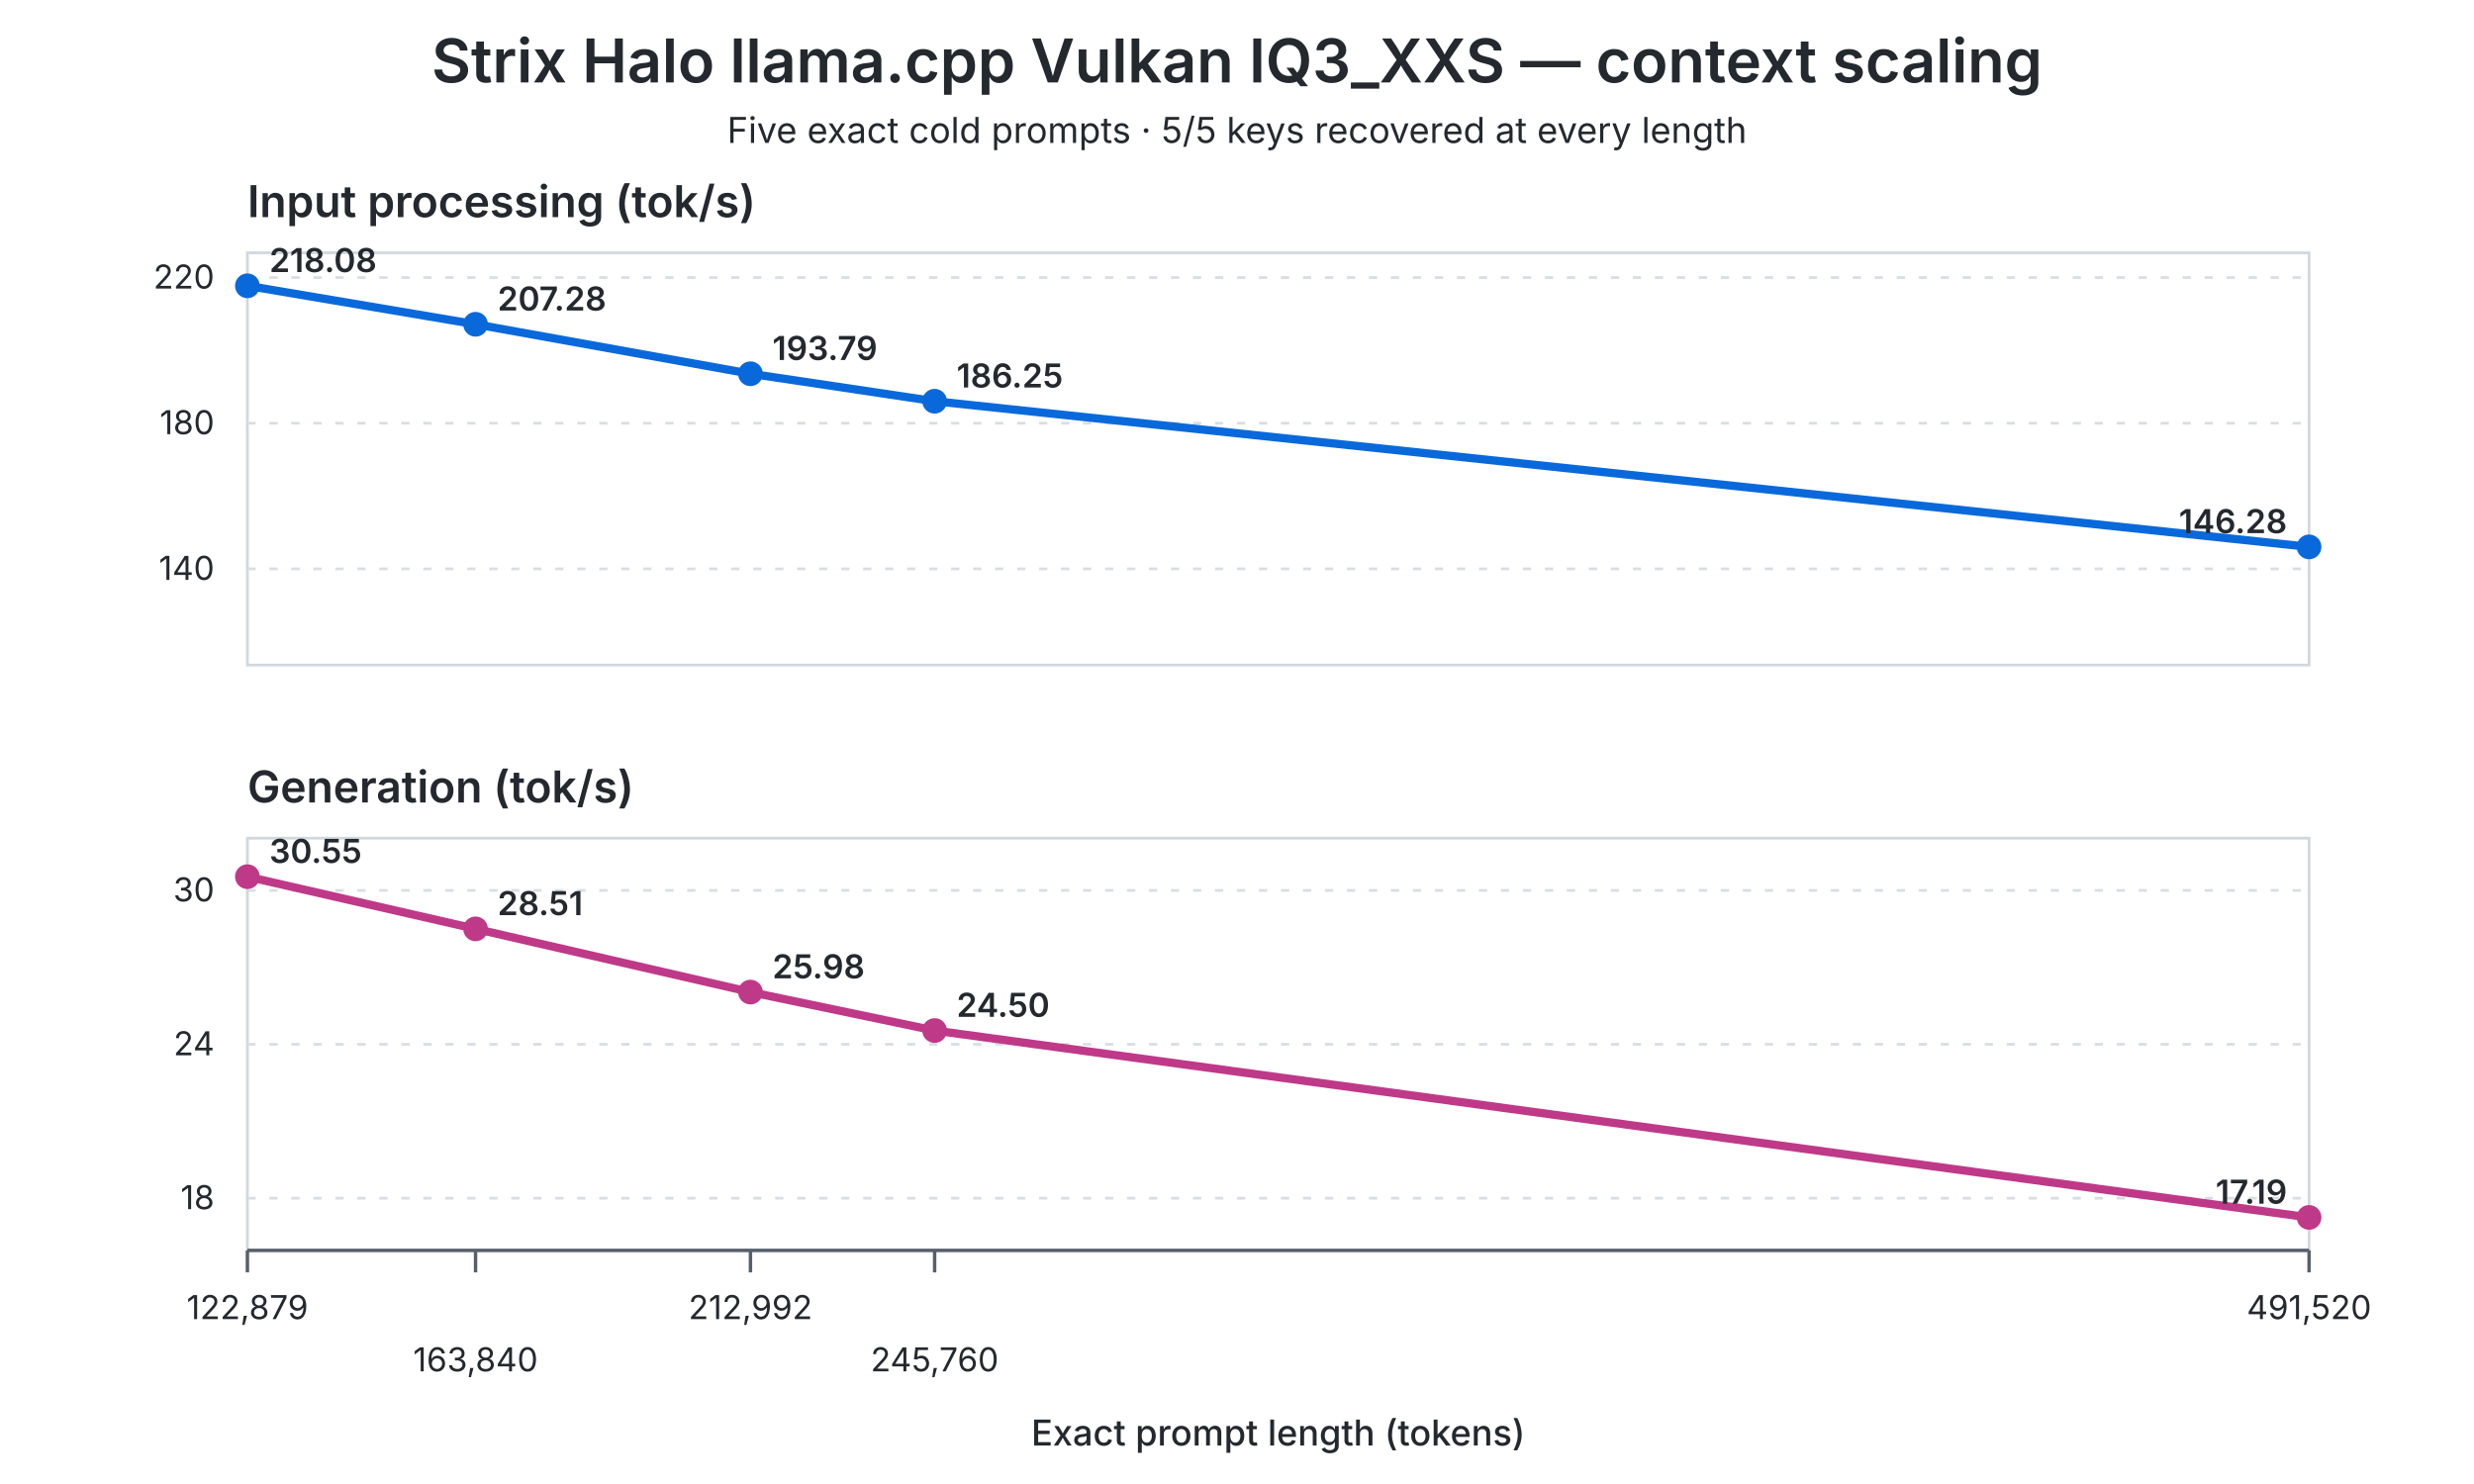
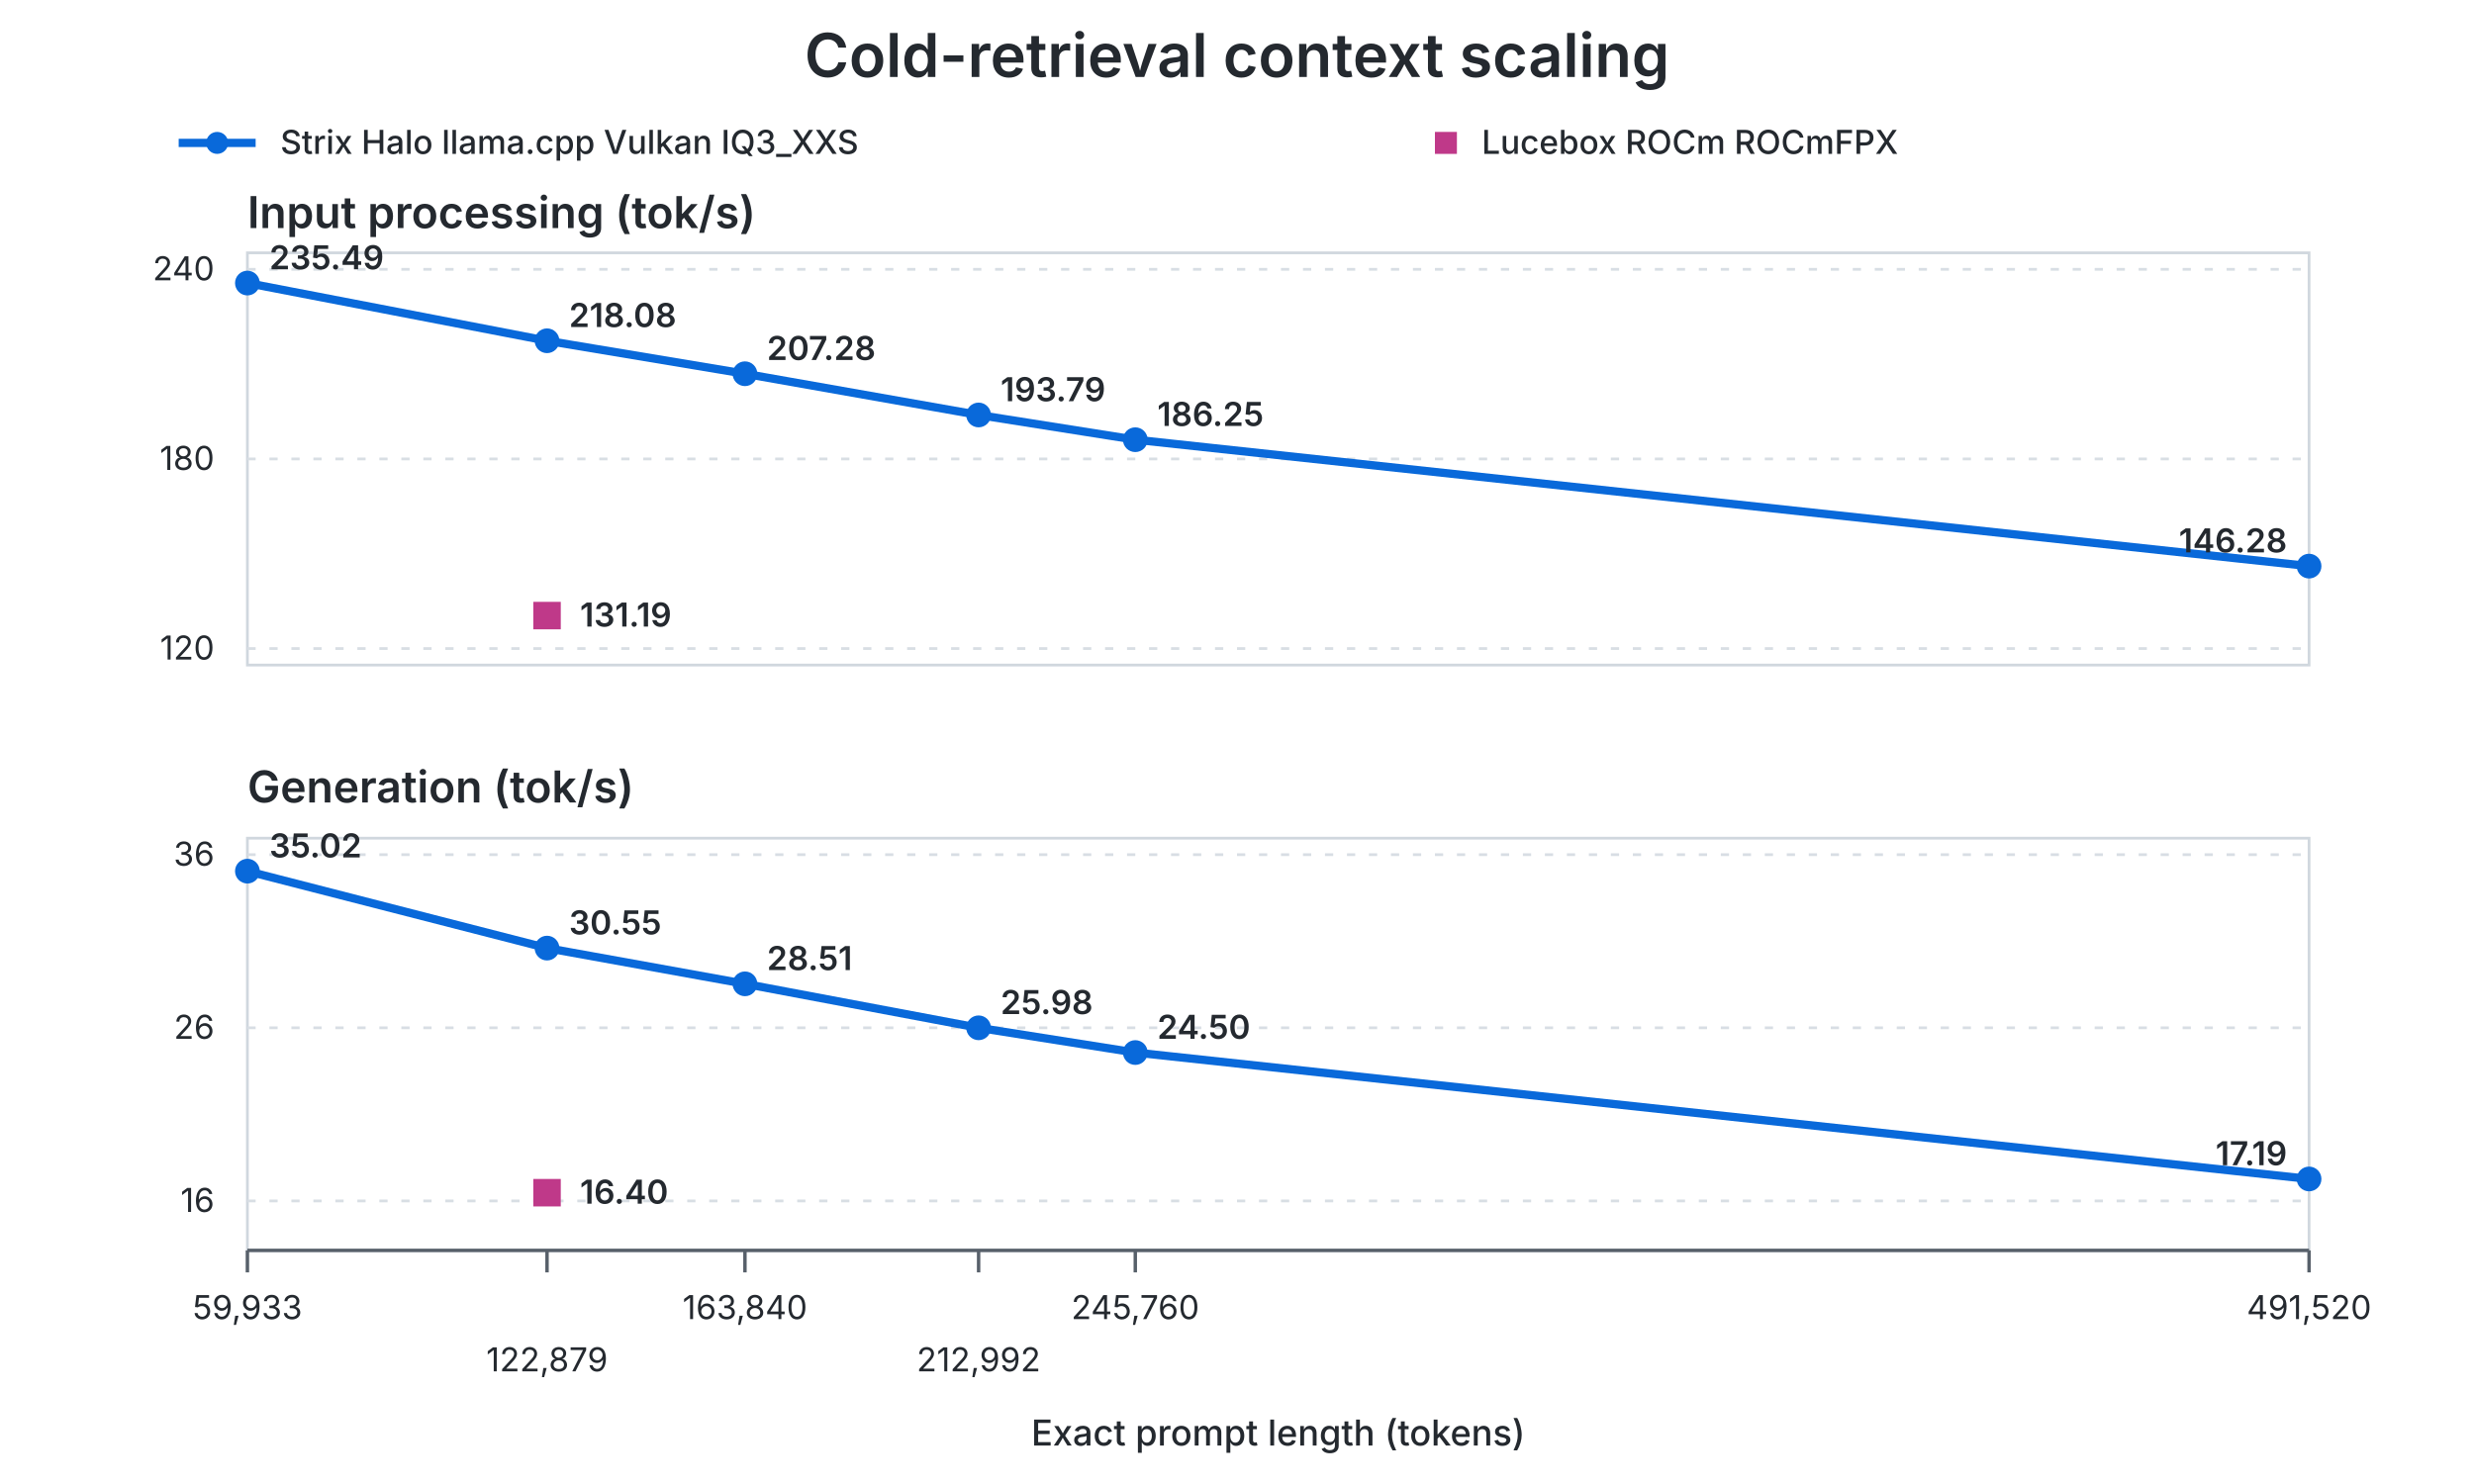
<svg xmlns="http://www.w3.org/2000/svg" viewBox="0 0 900 540" role="img" aria-labelledby="title description">
  <style>
    .background { fill: #ffffff; }
    .frame { fill: none; stroke: #d0d7de; stroke-width: 1; }
    .grid { stroke: #d8dee4; stroke-width: 1; stroke-dasharray: 3 5; }
    .axis { stroke: #57606a; stroke-width: 1.25; }
-     .input-line { fill: none; stroke: #0969da; stroke-width: 3; }
-     .input-point { fill: #0969da; }
-     .generation-line { fill: none; stroke: #bf3989; stroke-width: 3; }
-     .generation-point { fill: #bf3989; }
+     .vulkan-line { fill: none; stroke: #0969da; stroke-width: 3; }
+     .vulkan-point { fill: #0969da; }
+     .rocm-point { fill: #bf3989; }
    text { fill: #24292f; font-family: -apple-system, BlinkMacSystemFont, "Segoe UI", sans-serif; }
    .chart-title { font-size: 22px; font-weight: 600; }
+     .legend { font-size: 12px; font-weight: 500; }
    .panel-title { font-size: 16px; font-weight: 600; }
    .tick { font-size: 12px; }
    .value { font-size: 12px; font-weight: 600; }
    .axis-title { font-size: 13px; font-weight: 500; }
-     .pass { font-size: 13px; }
    @media (prefers-color-scheme: dark) {
      .background { fill: #0d1117; }
      .frame { stroke: #30363d; }
      .grid { stroke: #30363d; }
      .axis { stroke: #8b949e; }
-       .input-line { stroke: #58a6ff; }
-       .input-point { fill: #58a6ff; }
-       .generation-line { stroke: #db61a2; }
-       .generation-point { fill: #db61a2; }
+       .vulkan-line { stroke: #58a6ff; }
+       .vulkan-point { fill: #58a6ff; }
+       .rocm-point { fill: #db61a2; }
      text { fill: #e6edf3; }
    }
  </style>
  <rect class="background" width="900" height="540" />
-   <text class="chart-title" x="450" y="30" text-anchor="middle">Strix Halo llama.cpp Vulkan IQ3_XXS — context scaling</text>
-   <text class="pass" x="450" y="52" text-anchor="middle">Five exact cold prompts · 5/5 keys recovered at every length</text>
-   <text class="panel-title" x="90" y="79">Input processing (tok/s)</text>
+   <text class="chart-title" x="450" y="28" text-anchor="middle">Cold-retrieval context scaling</text>
+   <line class="vulkan-line" x1="65" y1="52" x2="93" y2="52" />
+   <circle class="vulkan-point" cx="79" cy="52" r="4" />
+   <text class="legend" x="102" y="56">Strix Halo llama.cpp Vulkan IQ3_XXS</text>
+   <rect class="rocm-point" x="522" y="48" width="8" height="8" />
+   <text class="legend" x="539" y="56">Lucebox ROCm ROCmFPX</text>
+   <text class="panel-title" x="90" y="83">Input processing (tok/s)</text>
  <rect class="frame" x="90" y="92" width="750" height="150" />
-   <line class="grid" x1="90" y1="101" x2="840" y2="101" />
-   <line class="grid" x1="90" y1="154" x2="840" y2="154" />
-   <line class="grid" x1="90" y1="207" x2="840" y2="207" />
-   <text class="tick" x="78" y="105" text-anchor="end">220</text>
-   <text class="tick" x="78" y="158" text-anchor="end">180</text>
-   <text class="tick" x="78" y="211" text-anchor="end">140</text>
-   <path class="input-line" d="M90 104 L173 118 L273 136 L340 146 L840 199" />
-   <circle class="input-point" cx="90" cy="104" r="4.5" />
-   <circle class="input-point" cx="173" cy="118" r="4.5" />
-   <circle class="input-point" cx="273" cy="136" r="4.5" />
-   <circle class="input-point" cx="340" cy="146" r="4.5" />
-   <circle class="input-point" cx="840" cy="199" r="4.5" />
-   <text class="value" x="98" y="99">218.08</text>
-   <text class="value" x="181" y="113">207.28</text>
-   <text class="value" x="281" y="131">193.79</text>
-   <text class="value" x="348" y="141">186.25</text>
-   <text class="value" x="832" y="194" text-anchor="end">146.28</text>
+   <line class="grid" x1="90" y1="98" x2="840" y2="98" />
+   <line class="grid" x1="90" y1="167" x2="840" y2="167" />
+   <line class="grid" x1="90" y1="236" x2="840" y2="236" />
+   <text class="tick" x="78" y="102" text-anchor="end">240</text>
+   <text class="tick" x="78" y="171" text-anchor="end">180</text>
+   <text class="tick" x="78" y="240" text-anchor="end">120</text>
+   <path class="vulkan-line" d="M90 103 L199 124 L271 136 L356 151 L413 160 L840 206" />
+   <circle class="vulkan-point" cx="90" cy="103" r="4.5" />
+   <circle class="vulkan-point" cx="199" cy="124" r="4.5" />
+   <circle class="vulkan-point" cx="271" cy="136" r="4.5" />
+   <circle class="vulkan-point" cx="356" cy="151" r="4.5" />
+   <circle class="vulkan-point" cx="413" cy="160" r="4.5" />
+   <circle class="vulkan-point" cx="840" cy="206" r="4.5" />
+   <rect class="rocm-point" x="194" y="219" width="10" height="10" />
+   <text class="value" x="98" y="98">235.49</text>
+   <text class="value" x="207" y="119">218.08</text>
+   <text class="value" x="279" y="131">207.28</text>
+   <text class="value" x="364" y="146">193.79</text>
+   <text class="value" x="421" y="155">186.25</text>
+   <text class="value" x="832" y="201" text-anchor="end">146.28</text>
+   <text class="value" x="211" y="228">131.19</text>
  <text class="panel-title" x="90" y="292">Generation (tok/s)</text>
  <rect class="frame" x="90" y="305" width="750" height="150" />
-   <line class="grid" x1="90" y1="324" x2="840" y2="324" />
-   <line class="grid" x1="90" y1="380" x2="840" y2="380" />
-   <line class="grid" x1="90" y1="436" x2="840" y2="436" />
-   <text class="tick" x="78" y="328" text-anchor="end">30</text>
-   <text class="tick" x="78" y="384" text-anchor="end">24</text>
-   <text class="tick" x="78" y="440" text-anchor="end">18</text>
-   <path class="generation-line" d="M90 319 L173 338 L273 361 L340 375 L840 443" />
-   <circle class="generation-point" cx="90" cy="319" r="4.5" />
-   <circle class="generation-point" cx="173" cy="338" r="4.5" />
-   <circle class="generation-point" cx="273" cy="361" r="4.5" />
-   <circle class="generation-point" cx="340" cy="375" r="4.5" />
-   <circle class="generation-point" cx="840" cy="443" r="4.5" />
-   <text class="value" x="98" y="314">30.55</text>
-   <text class="value" x="181" y="333">28.51</text>
-   <text class="value" x="281" y="356">25.98</text>
-   <text class="value" x="348" y="370">24.50</text>
-   <text class="value" x="832" y="438" text-anchor="end">17.19</text>
+   <line class="grid" x1="90" y1="311" x2="840" y2="311" />
+   <line class="grid" x1="90" y1="374" x2="840" y2="374" />
+   <line class="grid" x1="90" y1="437" x2="840" y2="437" />
+   <text class="tick" x="78" y="315" text-anchor="end">36</text>
+   <text class="tick" x="78" y="378" text-anchor="end">26</text>
+   <text class="tick" x="78" y="441" text-anchor="end">16</text>
+   <path class="vulkan-line" d="M90 317 L199 345 L271 358 L356 374 L413 383 L840 429" />
+   <circle class="vulkan-point" cx="90" cy="317" r="4.5" />
+   <circle class="vulkan-point" cx="199" cy="345" r="4.5" />
+   <circle class="vulkan-point" cx="271" cy="358" r="4.5" />
+   <circle class="vulkan-point" cx="356" cy="374" r="4.5" />
+   <circle class="vulkan-point" cx="413" cy="383" r="4.5" />
+   <circle class="vulkan-point" cx="840" cy="429" r="4.5" />
+   <rect class="rocm-point" x="194" y="429" width="10" height="10" />
+   <text class="value" x="98" y="312">35.02</text>
+   <text class="value" x="207" y="340">30.55</text>
+   <text class="value" x="279" y="353">28.51</text>
+   <text class="value" x="364" y="369">25.98</text>
+   <text class="value" x="421" y="378">24.50</text>
+   <text class="value" x="832" y="424" text-anchor="end">17.19</text>
+   <text class="value" x="211" y="438">16.40</text>
  <line class="axis" x1="90" y1="455" x2="840" y2="455" />
  <line class="axis" x1="90" y1="455" x2="90" y2="463" />
-   <line class="axis" x1="173" y1="455" x2="173" y2="463" />
-   <line class="axis" x1="273" y1="455" x2="273" y2="463" />
-   <line class="axis" x1="340" y1="455" x2="340" y2="463" />
+   <line class="axis" x1="199" y1="455" x2="199" y2="463" />
+   <line class="axis" x1="271" y1="455" x2="271" y2="463" />
+   <line class="axis" x1="356" y1="455" x2="356" y2="463" />
+   <line class="axis" x1="413" y1="455" x2="413" y2="463" />
  <line class="axis" x1="840" y1="455" x2="840" y2="463" />
-   <text class="tick" x="90" y="480" text-anchor="middle">122,879</text>
-   <text class="tick" x="173" y="499" text-anchor="middle">163,840</text>
-   <text class="tick" x="273" y="480" text-anchor="middle">212,992</text>
-   <text class="tick" x="340" y="499" text-anchor="middle">245,760</text>
+   <text class="tick" x="90" y="480" text-anchor="middle">59,933</text>
+   <text class="tick" x="199" y="499" text-anchor="middle">122,879</text>
+   <text class="tick" x="271" y="480" text-anchor="middle">163,840</text>
+   <text class="tick" x="356" y="499" text-anchor="middle">212,992</text>
+   <text class="tick" x="413" y="480" text-anchor="middle">245,760</text>
  <text class="tick" x="840" y="480" text-anchor="middle">491,520</text>
  <text class="axis-title" x="465" y="526" text-anchor="middle">Exact prompt length (tokens)</text>
</svg>
